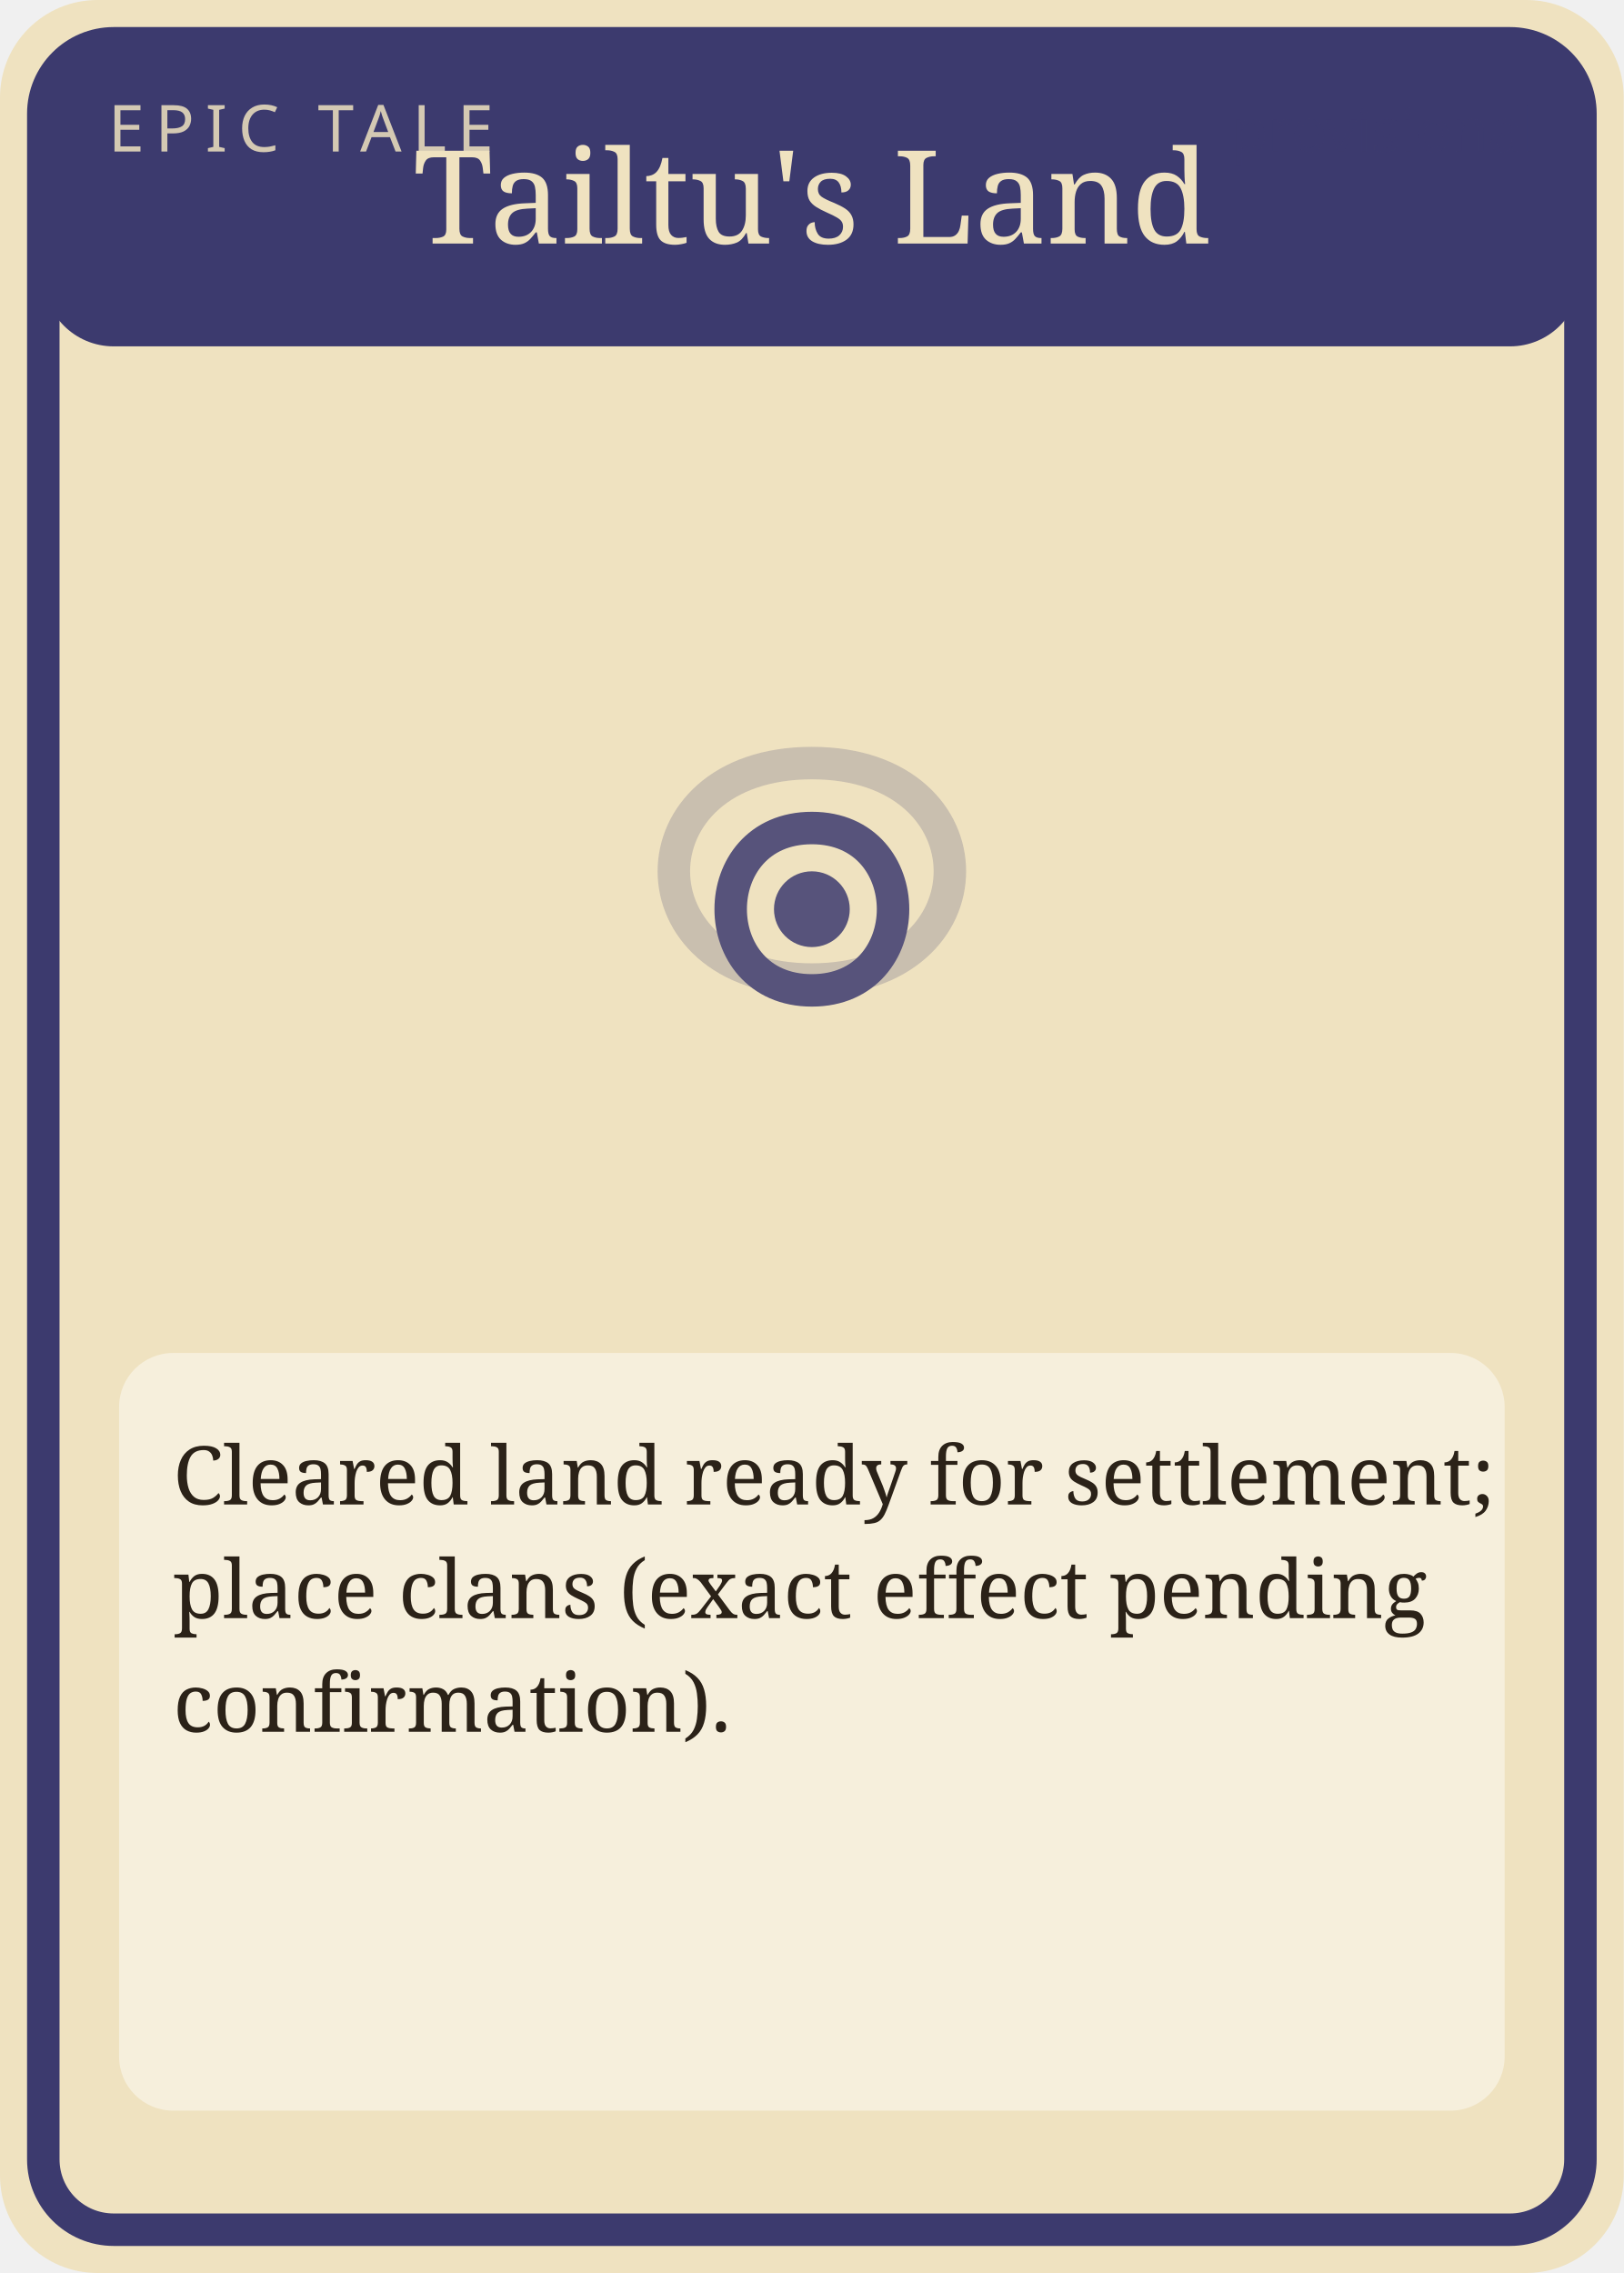
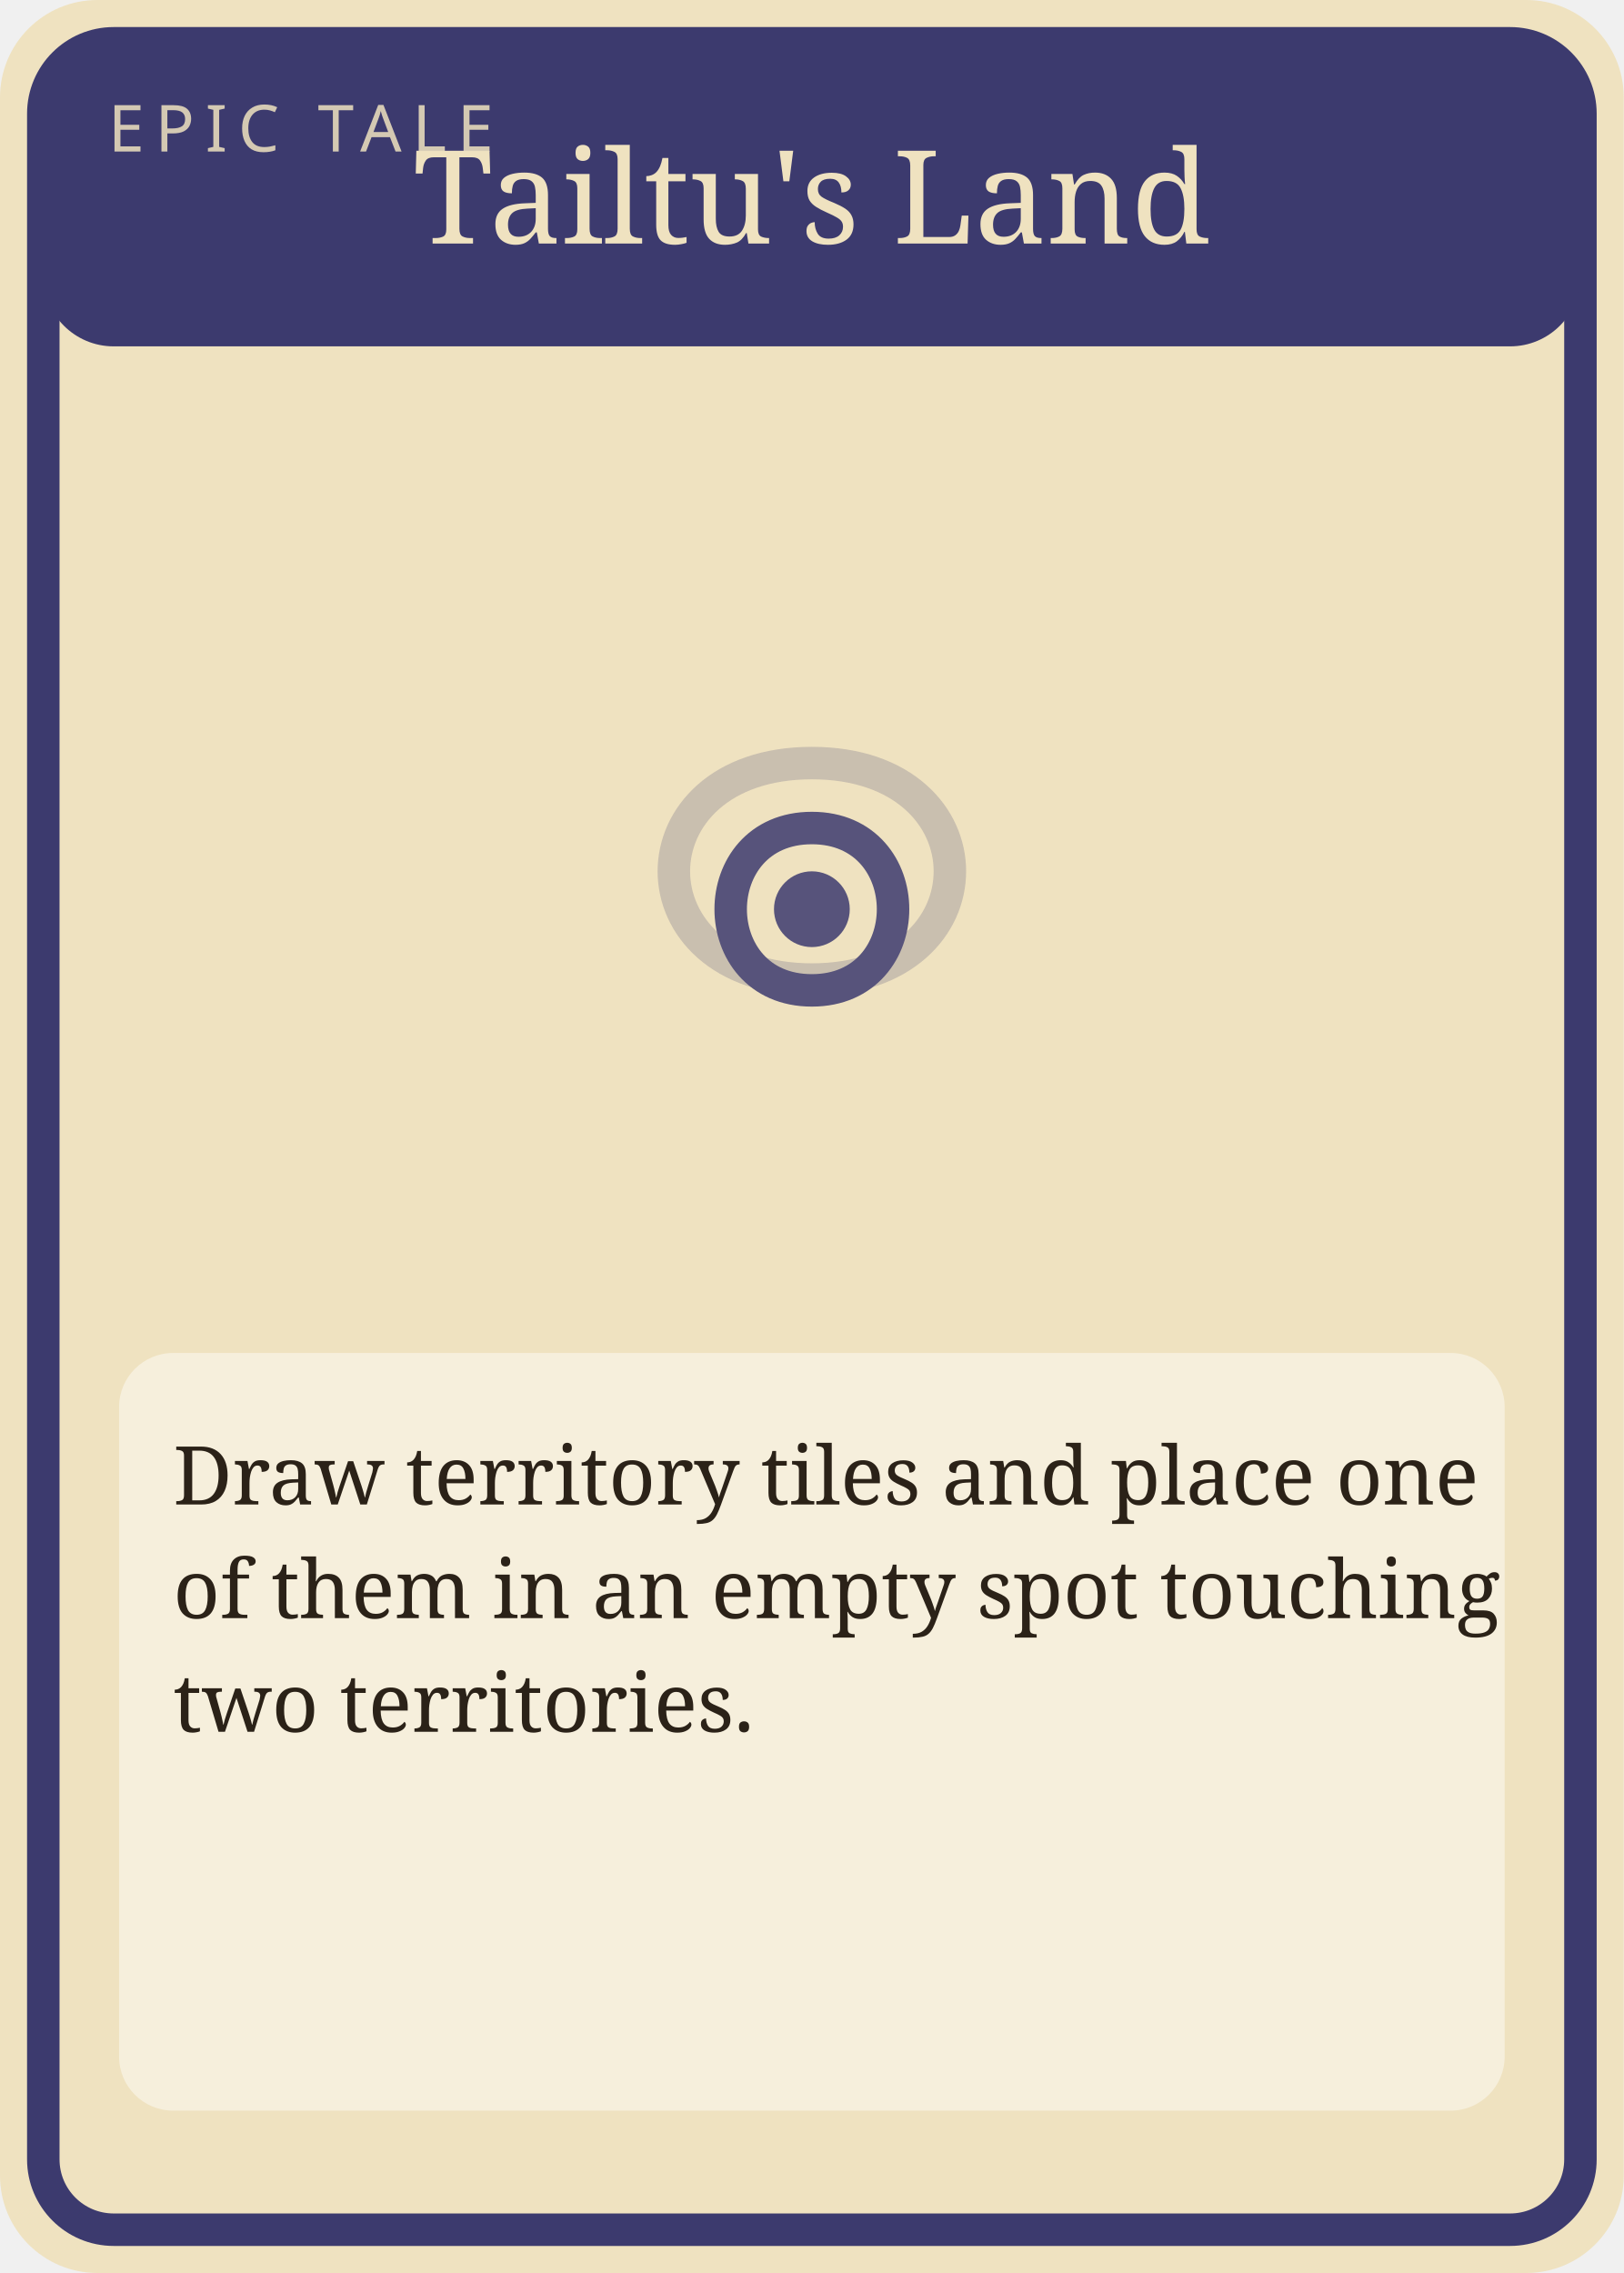
<svg xmlns="http://www.w3.org/2000/svg" width="300" height="420" viewBox="0 0 300 420">
  <rect width="300" height="420" rx="18" fill="#efe2c0" />
  <rect x="8" y="8" width="284" height="404" rx="13" fill="none" stroke="#3c3a6e" stroke-width="6" />
  <rect x="8" y="8" width="284" height="56" rx="13" fill="#3c3a6e" />
  <text x="150" y="45" text-anchor="middle" font-family="Georgia, serif" font-size="24" fill="#efe2c0">Tailtu's Land</text>
  <text x="20" y="28" font-family="sans-serif" font-size="12" letter-spacing="2" fill="#efe2c0" opacity="0.85">EPIC TALE</text>
-   <text x="284" y="28" text-anchor="end" font-family="sans-serif" font-size="11" fill="#3c3a6e" opacity="0.8">provisional</text>
  <g transform="translate(150 175)" fill="none" stroke="#3c3a6e" stroke-width="6" stroke-linecap="round" opacity="0.85">
    <path d="M0 -34 C34 -34 34 6 0 6 C-34 6 -34 -34 0 -34" opacity="0.25" />
    <path d="M0 -22 C20 -22 20 8 0 8 C-20 8 -20 -22 0 -22" />
    <circle cx="0" cy="-7" r="4" fill="#3c3a6e" />
  </g>
  <rect x="22" y="250" width="256" height="140" rx="10" fill="#ffffff" opacity="0.45" />
  <text x="32" y="278" font-family="Georgia, serif" font-size="15" fill="#2b2218">
-     <tspan x="32" y="278">Cleared land ready for settlement;</tspan>
-     <tspan x="32" y="299">place clans (exact effect pending</tspan>
-     <tspan x="32" y="320">confirmation).</tspan>
+     <tspan x="32" y="278">Draw territory tiles and place one</tspan>
+     <tspan x="32" y="299">of them in an empty spot touching</tspan>
+     <tspan x="32" y="320">two territories.</tspan>
  </text>
</svg>
